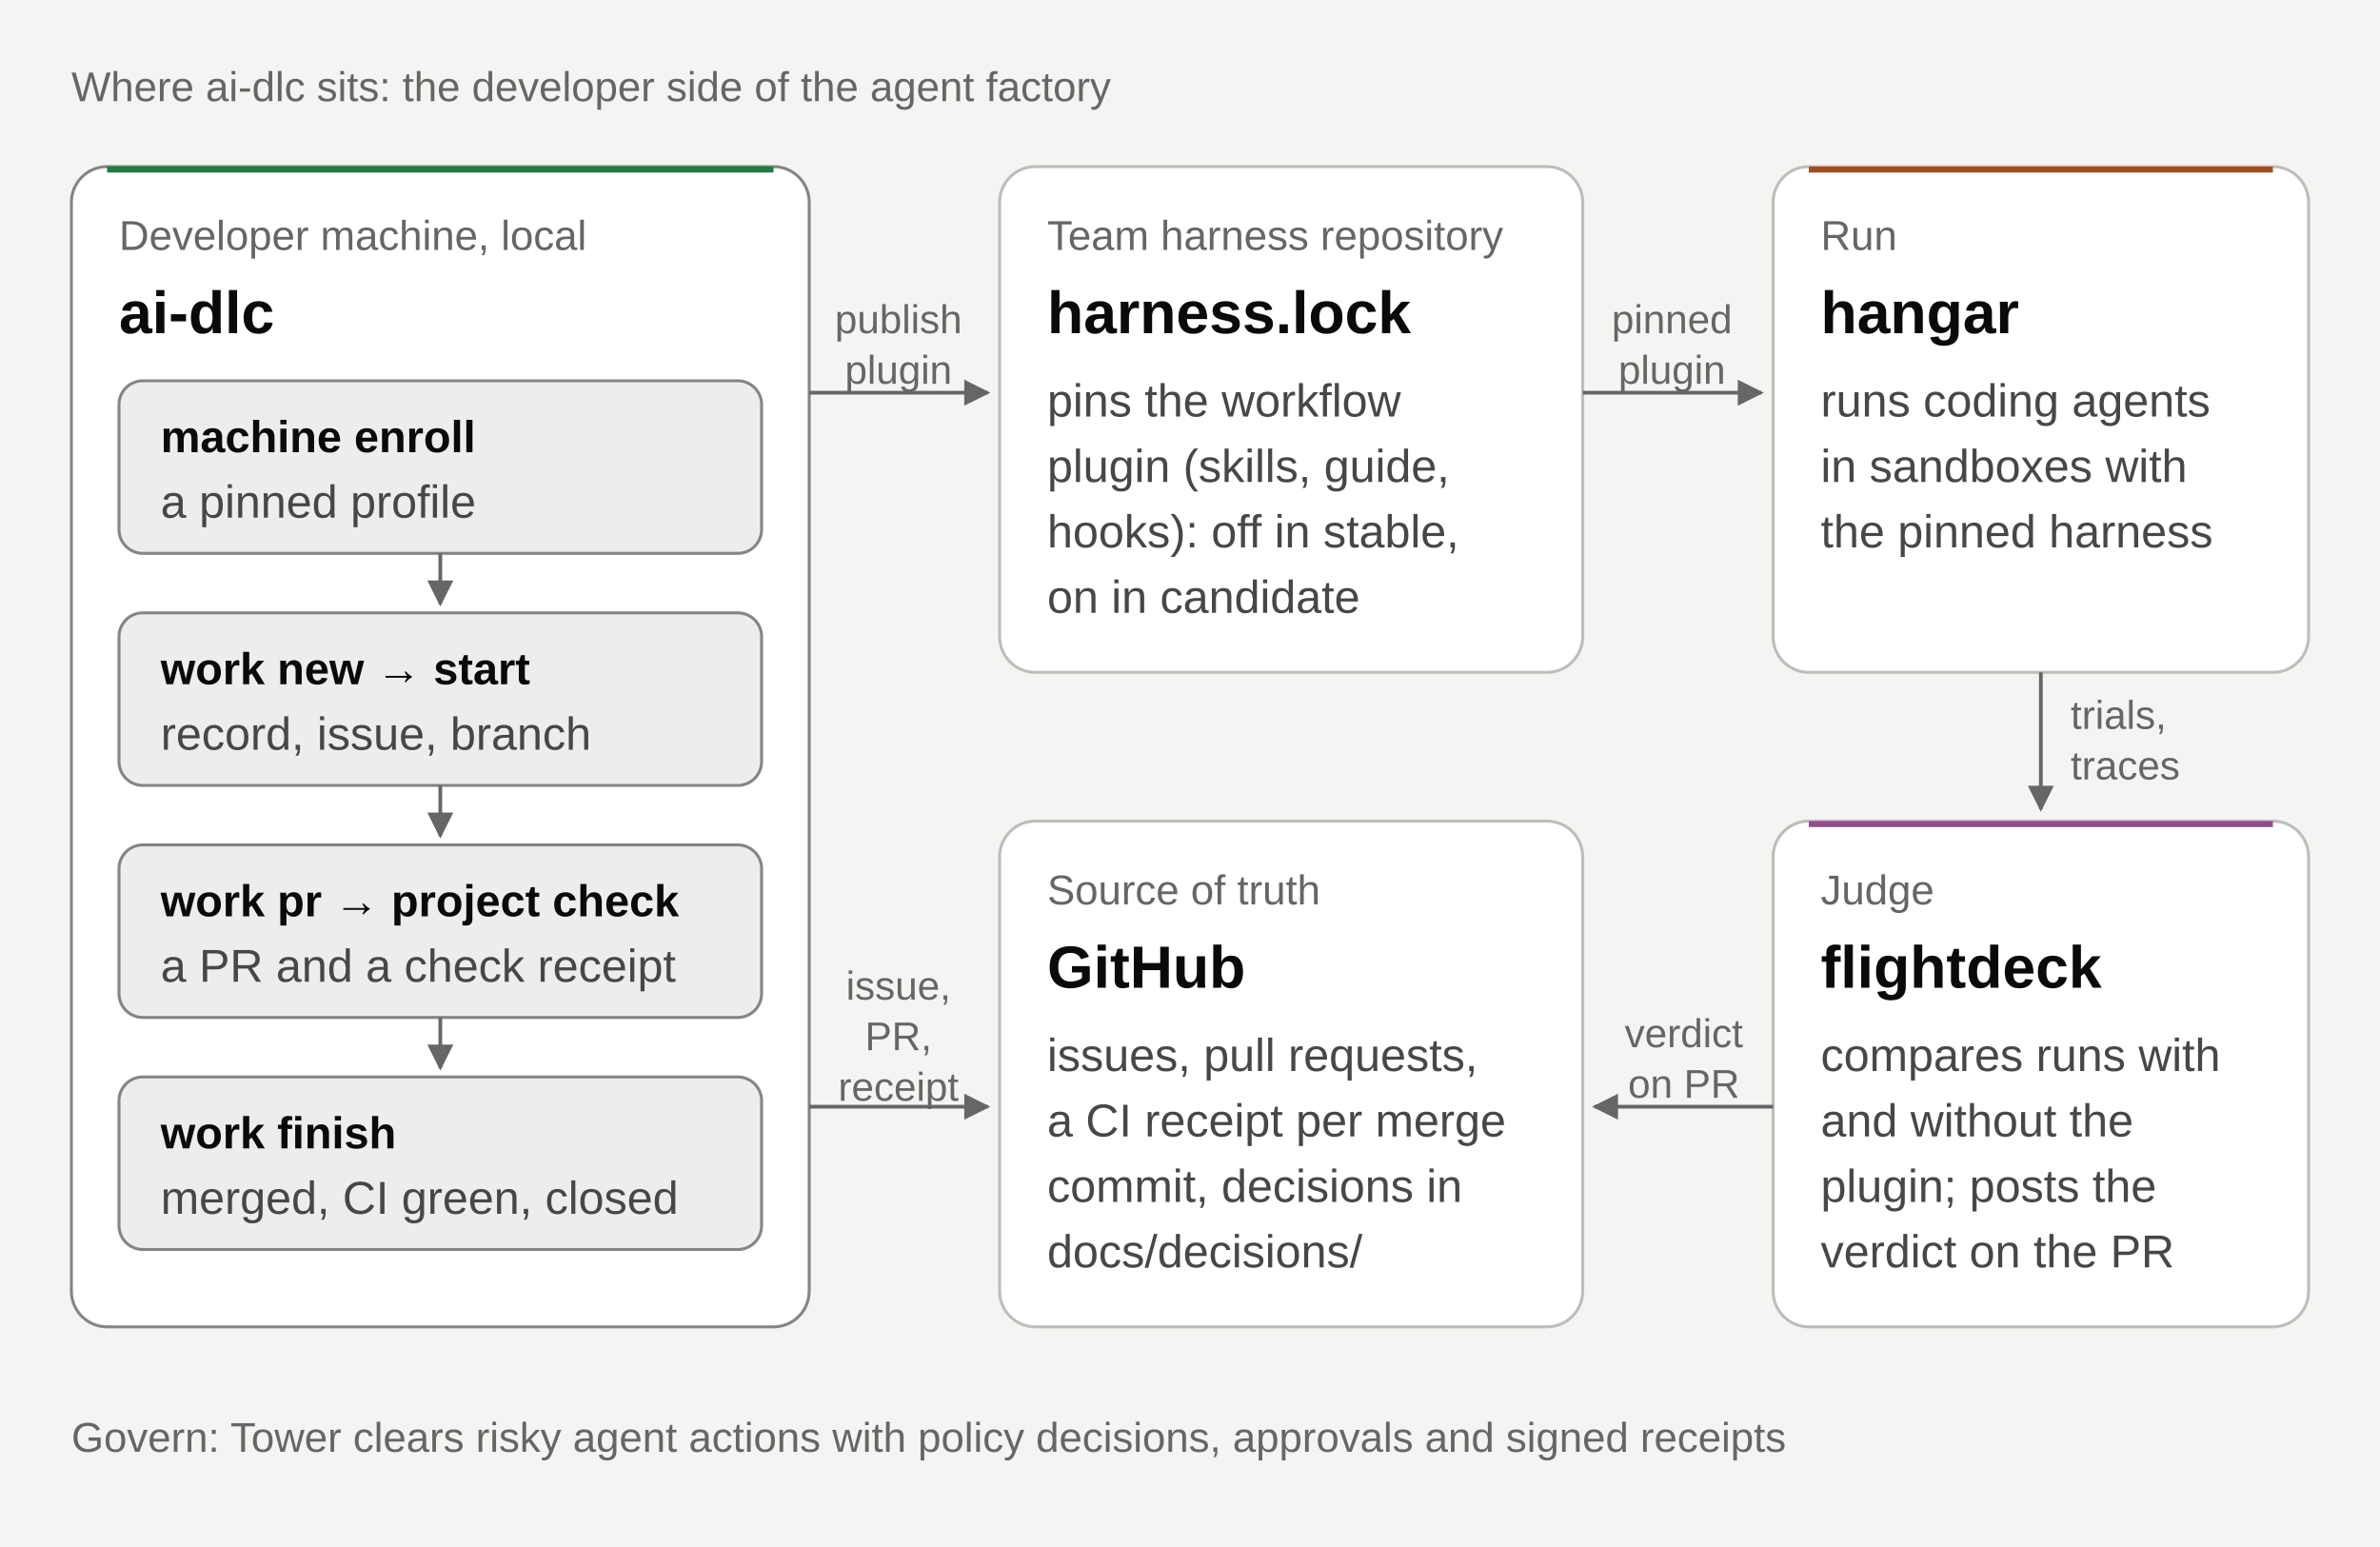
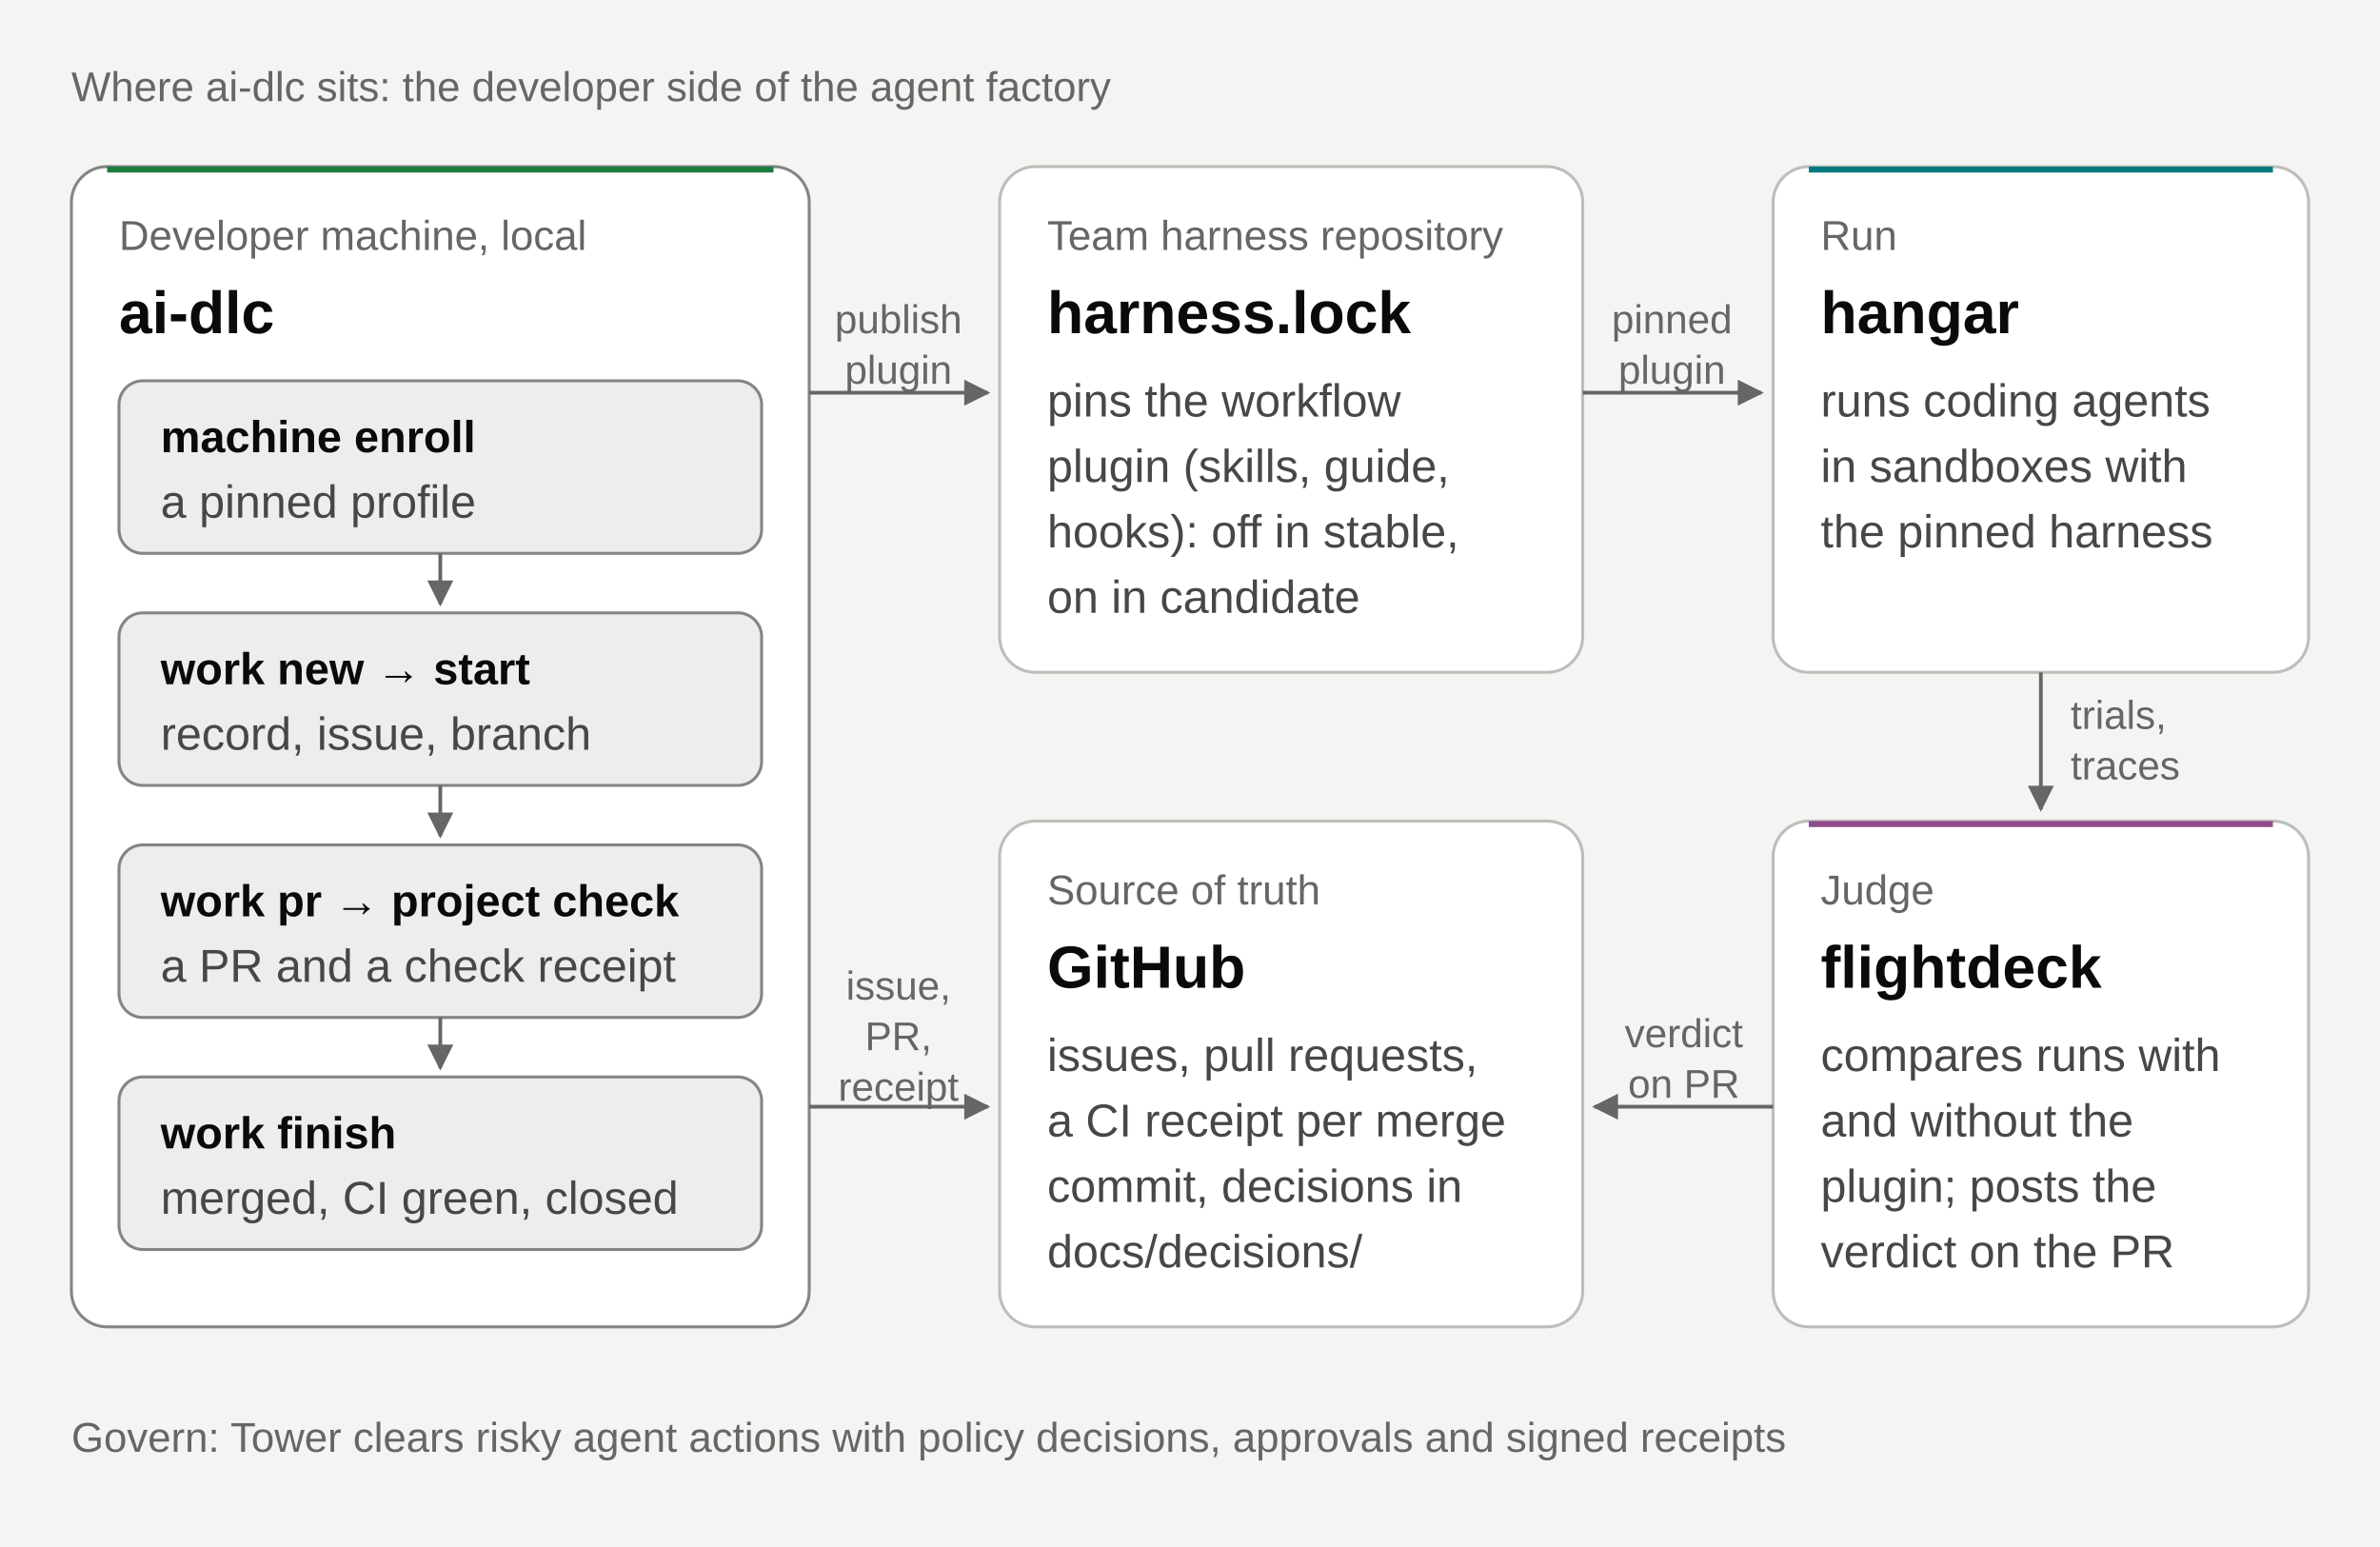
<svg xmlns="http://www.w3.org/2000/svg" class="ad" viewBox="0 0 800 520" width="800" height="520" role="img" aria-label="Where ai-dlc sits: it prepares developer machines and gates work on merged evidence; it publishes the workflow plugin that a team harness pins, hangar runs and flightdeck compares; Tower governs risky actions">
  <style>.ad .n{font:700 20px Archivo,'Helvetica Neue',Arial,sans-serif;font-stretch:125%;fill:#0A0A0A}.ad .s{font:700 15px Archivo,'Helvetica Neue',Arial,sans-serif;font-stretch:125%;fill:#0A0A0A}.ad .b{font:400 15.5px 'Red Hat Text','Helvetica Neue',Arial,sans-serif;fill:#474746}.ad .e{font:400 13.5px 'Red Hat Text','Helvetica Neue',Arial,sans-serif;fill:#666664}.ad .l{font:500 14px 'Red Hat Text','Helvetica Neue',Arial,sans-serif;fill:#666664}.ad .edge{fill:none;stroke:#666664;stroke-width:1.25}</style>
  <defs>
    <marker id="ad-arrow" viewBox="0 0 10 10" refX="9" refY="5" markerWidth="7" markerHeight="7" orient="auto-start-reverse">
      <path d="M0 0L10 5L0 10z" fill="#666664" />
    </marker>
  </defs>
  <rect width="800" height="520" fill="#F4F4F2" />
  <text class="l" x="24" y="34">Where ai-dlc sits: the developer side of the agent factory</text>
  <rect x="24" y="56" width="248" height="390" rx="12" fill="#FFFFFF" stroke="#858583" />
  <rect x="36" y="56" width="224" height="2" fill="#1D7D3E" />
  <text class="l" x="40" y="84">Developer machine, local</text>
  <text class="n" x="40" y="112">ai-dlc</text>
  <rect x="40" y="128" width="216" height="58" rx="8" fill="#EDEDEB" stroke="#858583" />
  <text class="s" x="54" y="152">machine enroll</text>
  <text class="b" x="54" y="174">a pinned profile</text>
  <rect x="40" y="206" width="216" height="58" rx="8" fill="#EDEDEB" stroke="#858583" />
  <text class="s" x="54" y="230">work new → start</text>
  <text class="b" x="54" y="252">record, issue, branch</text>
  <path class="edge" d="M148 186 V203" marker-end="url(#ad-arrow)" />
  <rect x="40" y="284" width="216" height="58" rx="8" fill="#EDEDEB" stroke="#858583" />
  <text class="s" x="54" y="308">work pr → project check</text>
  <text class="b" x="54" y="330">a PR and a check receipt</text>
  <path class="edge" d="M148 264 V281" marker-end="url(#ad-arrow)" />
  <rect x="40" y="362" width="216" height="58" rx="8" fill="#EDEDEB" stroke="#858583" />
  <text class="s" x="54" y="386">work finish</text>
  <text class="b" x="54" y="408">merged, CI green, closed</text>
  <path class="edge" d="M148 342 V359" marker-end="url(#ad-arrow)" />
  <rect x="336" y="56" width="196" height="170" rx="12" fill="#FFFFFF" stroke="#BDBDBA" />
  <text class="l" x="352" y="84">Team harness repository</text>
  <text class="n" x="352" y="112">harness.lock</text>
  <text class="b" x="352" y="140">pins the workflow</text>
  <text class="b" x="352" y="162">plugin (skills, guide,</text>
  <text class="b" x="352" y="184">hooks): off in stable,</text>
  <text class="b" x="352" y="206">on in candidate</text>
  <rect x="336" y="276" width="196" height="170" rx="12" fill="#FFFFFF" stroke="#BDBDBA" />
  <text class="l" x="352" y="304">Source of truth</text>
  <text class="n" x="352" y="332">GitHub</text>
  <text class="b" x="352" y="360">issues, pull requests,</text>
  <text class="b" x="352" y="382">a CI receipt per merge</text>
  <text class="b" x="352" y="404">commit, decisions in</text>
  <text class="b" x="352" y="426">docs/decisions/</text>
  <rect x="596" y="56" width="180" height="170" rx="12" fill="#FFFFFF" stroke="#BDBDBA" />
-   <rect x="608" y="56" width="156" height="2" fill="#A44C1D" />
+   <rect x="608" y="56" width="156" height="2" fill="#00787D" />
  <text class="l" x="612" y="84">Run</text>
  <text class="n" x="612" y="112">hangar</text>
  <text class="b" x="612" y="140">runs coding agents</text>
  <text class="b" x="612" y="162">in sandboxes with</text>
  <text class="b" x="612" y="184">the pinned harness</text>
  <rect x="596" y="276" width="180" height="170" rx="12" fill="#FFFFFF" stroke="#BDBDBA" />
  <rect x="608" y="276" width="156" height="2" fill="#914A8C" />
  <text class="l" x="612" y="304">Judge</text>
  <text class="n" x="612" y="332">flightdeck</text>
  <text class="b" x="612" y="360">compares runs with</text>
  <text class="b" x="612" y="382">and without the</text>
  <text class="b" x="612" y="404">plugin; posts the</text>
  <text class="b" x="612" y="426">verdict on the PR</text>
  <path class="edge" d="M272 132 H332" marker-end="url(#ad-arrow)" />
  <text class="e" x="302" y="112" text-anchor="middle">publish</text>
  <text class="e" x="302" y="129" text-anchor="middle">plugin</text>
  <path class="edge" d="M532 132 H592" marker-end="url(#ad-arrow)" />
  <text class="e" x="562" y="112" text-anchor="middle">pinned</text>
  <text class="e" x="562" y="129" text-anchor="middle">plugin</text>
  <path class="edge" d="M686 226 V272" marker-end="url(#ad-arrow)" />
  <text class="e" x="696" y="245" text-anchor="start">trials,</text>
  <text class="e" x="696" y="262" text-anchor="start">traces</text>
  <path class="edge" d="M272 372 H332" marker-end="url(#ad-arrow)" />
  <text class="e" x="302" y="336" text-anchor="middle">issue,</text>
  <text class="e" x="302" y="353" text-anchor="middle">PR,</text>
  <text class="e" x="302" y="370" text-anchor="middle">receipt</text>
  <path class="edge" d="M596 372 H536" marker-end="url(#ad-arrow)" />
  <text class="e" x="566" y="352" text-anchor="middle">verdict</text>
  <text class="e" x="566" y="369" text-anchor="middle">on PR</text>
  <text class="l" x="24" y="488">Govern: Tower clears risky agent actions with policy decisions, approvals and signed receipts</text>
</svg>
